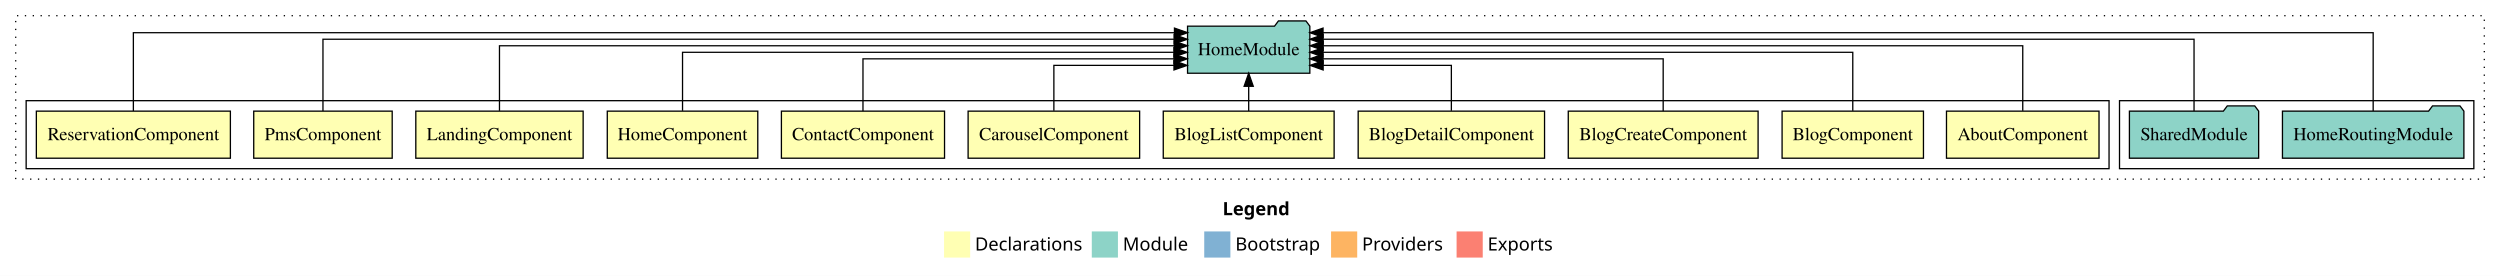
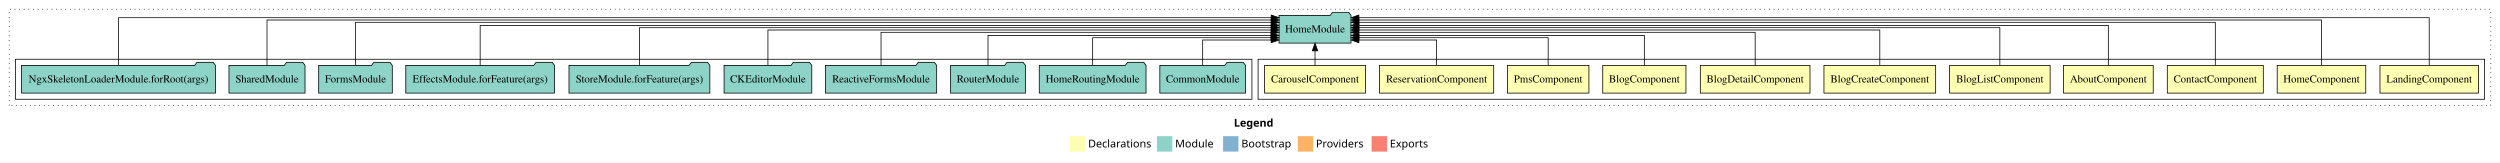
- <svg xmlns="http://www.w3.org/2000/svg" width="1912pt" height="211pt" viewBox="0.00 0.00 1912.00 211.00">
+ <svg xmlns="http://www.w3.org/2000/svg" width="3249pt" height="211pt" viewBox="0.00 0.00 3249.00 211.00">
  <g id="graph0" class="graph" transform="scale(1 1) rotate(0) translate(4 207)">
-     <polygon fill="white" stroke="transparent" points="-4,4 -4,-207 1908,-207 1908,4 -4,4" />
-     <text text-anchor="start" x="931.01" y="-42.4" font-family="Times-12" font-weight="bold" font-size="14.00">Legend</text>
-     <polygon fill="#ffffb3" stroke="transparent" points="718,-10 718,-30 738,-30 738,-10 718,-10" />
-     <text text-anchor="start" x="741.63" y="-15.4" font-family="Times-12" font-size="14.00">  Declarations</text>
-     <polygon fill="#8dd3c7" stroke="transparent" points="831,-10 831,-30 851,-30 851,-10 831,-10" />
-     <text text-anchor="start" x="854.73" y="-15.4" font-family="Times-12" font-size="14.00">  Module</text>
-     <polygon fill="#80b1d3" stroke="transparent" points="917,-10 917,-30 937,-30 937,-10 917,-10" />
-     <text text-anchor="start" x="940.78" y="-15.4" font-family="Times-12" font-size="14.00">  Bootstrap</text>
-     <polygon fill="#fdb462" stroke="transparent" points="1014,-10 1014,-30 1034,-30 1034,-10 1014,-10" />
-     <text text-anchor="start" x="1037.67" y="-15.4" font-family="Times-12" font-size="14.00">  Providers</text>
-     <polygon fill="#fb8072" stroke="transparent" points="1110,-10 1110,-30 1130,-30 1130,-10 1110,-10" />
-     <text text-anchor="start" x="1133.73" y="-15.4" font-family="Times-12" font-size="14.00">  Exports</text>
+     <polygon fill="white" stroke="transparent" points="-4,4 -4,-207 3245,-207 3245,4 -4,4" />
+     <text text-anchor="start" x="1599.51" y="-42.4" font-family="Times-12" font-weight="bold" font-size="14.00">Legend</text>
+     <polygon fill="#ffffb3" stroke="transparent" points="1386.5,-10 1386.5,-30 1406.5,-30 1406.5,-10 1386.5,-10" />
+     <text text-anchor="start" x="1410.13" y="-15.4" font-family="Times-12" font-size="14.00">  Declarations</text>
+     <polygon fill="#8dd3c7" stroke="transparent" points="1499.5,-10 1499.5,-30 1519.5,-30 1519.5,-10 1499.5,-10" />
+     <text text-anchor="start" x="1523.23" y="-15.4" font-family="Times-12" font-size="14.00">  Module</text>
+     <polygon fill="#80b1d3" stroke="transparent" points="1585.5,-10 1585.5,-30 1605.5,-30 1605.5,-10 1585.5,-10" />
+     <text text-anchor="start" x="1609.28" y="-15.4" font-family="Times-12" font-size="14.00">  Bootstrap</text>
+     <polygon fill="#fdb462" stroke="transparent" points="1682.5,-10 1682.5,-30 1702.5,-30 1702.5,-10 1682.5,-10" />
+     <text text-anchor="start" x="1706.17" y="-15.4" font-family="Times-12" font-size="14.00">  Providers</text>
+     <polygon fill="#fb8072" stroke="transparent" points="1778.5,-10 1778.5,-30 1798.5,-30 1798.5,-10 1778.5,-10" />
+     <text text-anchor="start" x="1802.23" y="-15.4" font-family="Times-12" font-size="14.00">  Exports</text>
    <g id="clust1" class="cluster">
-       <polygon fill="none" stroke="black" stroke-dasharray="1,5" points="8,-70 8,-195 1896,-195 1896,-70 8,-70" />
+       <polygon fill="none" stroke="black" stroke-dasharray="1,5" points="8,-70 8,-195 3233,-195 3233,-70 8,-70" />
+     </g>
+     <g id="clust2" class="cluster">
+       <polygon fill="none" stroke="black" points="1631,-78 1631,-130 3225,-130 3225,-78 1631,-78" />
    </g>
    <g id="clust14" class="cluster">
-       <polygon fill="none" stroke="black" points="1617,-78 1617,-130 1888,-130 1888,-78 1617,-78" />
-     </g>
-     <g id="clust2" class="cluster">
-       <polygon fill="none" stroke="black" points="16,-78 16,-130 1609,-130 1609,-78 16,-78" />
+       <polygon fill="none" stroke="black" points="16,-78 16,-130 1623,-130 1623,-78 16,-78" />
    </g>
    <g id="node1" class="node">
-       <polygon fill="#ffffb3" stroke="black" points="1601.33,-122 1484.67,-122 1484.67,-86 1601.33,-86 1601.33,-122" />
-       <text text-anchor="middle" x="1543" y="-99.8" font-family="Times,serif" font-size="14.00">AboutComponent</text>
+       <polygon fill="#ffffb3" stroke="black" points="3216.99,-122 3089.01,-122 3089.01,-86 3216.99,-86 3216.99,-122" />
+       <text text-anchor="middle" x="3153" y="-99.8" font-family="Times,serif" font-size="14.00">LandingComponent</text>
    </g>
    <g id="node12" class="node">
-       <polygon fill="#8dd3c7" stroke="black" points="997.76,-187 994.76,-191 973.76,-191 970.76,-187 904.24,-187 904.24,-151 997.76,-151 997.76,-187" />
-       <text text-anchor="middle" x="951" y="-164.8" font-family="Times,serif" font-size="14.00">HomeModule</text>
+       <polygon fill="#8dd3c7" stroke="black" points="1751.76,-187 1748.76,-191 1727.76,-191 1724.76,-187 1658.24,-187 1658.24,-151 1751.76,-151 1751.76,-187" />
+       <text text-anchor="middle" x="1705" y="-164.8" font-family="Times,serif" font-size="14.00">HomeModule</text>
    </g>
    <g id="edge1" class="edge">
-       <path fill="none" stroke="black" d="M1543,-122.22C1543,-142.37 1543,-172 1543,-172 1543,-172 1007.95,-172 1007.95,-172" />
-       <polygon fill="black" stroke="black" points="1007.95,-168.5 997.95,-172 1007.95,-175.5 1007.95,-168.5" />
+       <path fill="none" stroke="black" d="M3153,-122.15C3153,-145.76 3153,-184 3153,-184 3153,-184 1761.95,-184 1761.95,-184" />
+       <polygon fill="black" stroke="black" points="1761.95,-180.5 1751.95,-184 1761.95,-187.5 1761.95,-180.5" />
    </g>
    <g id="node2" class="node">
-       <polygon fill="#ffffb3" stroke="black" points="1467.06,-122 1358.94,-122 1358.94,-86 1467.06,-86 1467.06,-122" />
-       <text text-anchor="middle" x="1413" y="-99.8" font-family="Times,serif" font-size="14.00">BlogComponent</text>
+       <polygon fill="#ffffb3" stroke="black" points="3070.55,-122 2955.45,-122 2955.45,-86 3070.55,-86 3070.55,-122" />
+       <text text-anchor="middle" x="3013" y="-99.8" font-family="Times,serif" font-size="14.00">HomeComponent</text>
    </g>
    <g id="edge2" class="edge">
-       <path fill="none" stroke="black" d="M1413,-122.22C1413,-140.83 1413,-167 1413,-167 1413,-167 1007.84,-167 1007.84,-167" />
-       <polygon fill="black" stroke="black" points="1007.84,-163.5 997.84,-167 1007.84,-170.5 1007.84,-163.5" />
+       <path fill="none" stroke="black" d="M3013,-122.25C3013,-145.02 3013,-181 3013,-181 3013,-181 1761.94,-181 1761.94,-181" />
+       <polygon fill="black" stroke="black" points="1761.94,-177.5 1751.94,-181 1761.94,-184.5 1761.94,-177.5" />
    </g>
    <g id="node3" class="node">
-       <polygon fill="#ffffb3" stroke="black" points="1340.59,-122 1195.41,-122 1195.41,-86 1340.59,-86 1340.59,-122" />
-       <text text-anchor="middle" x="1268" y="-99.8" font-family="Times,serif" font-size="14.00">BlogCreateComponent</text>
+       <polygon fill="#ffffb3" stroke="black" points="2937.38,-122 2812.62,-122 2812.62,-86 2937.38,-86 2937.38,-122" />
+       <text text-anchor="middle" x="2875" y="-99.8" font-family="Times,serif" font-size="14.00">ContactComponent</text>
    </g>
    <g id="edge3" class="edge">
-       <path fill="none" stroke="black" d="M1268,-122.03C1268,-139.06 1268,-162 1268,-162 1268,-162 1007.77,-162 1007.77,-162" />
-       <polygon fill="black" stroke="black" points="1007.77,-158.5 997.77,-162 1007.77,-165.5 1007.77,-158.5" />
+       <path fill="none" stroke="black" d="M2875,-122.29C2875,-144.21 2875,-178 2875,-178 2875,-178 1761.95,-178 1761.95,-178" />
+       <polygon fill="black" stroke="black" points="1761.95,-174.5 1751.95,-178 1761.95,-181.5 1761.95,-174.5" />
    </g>
    <g id="node4" class="node">
-       <polygon fill="#ffffb3" stroke="black" points="1177.27,-122 1034.73,-122 1034.73,-86 1177.27,-86 1177.27,-122" />
-       <text text-anchor="middle" x="1106" y="-99.8" font-family="Times,serif" font-size="14.00">BlogDetailComponent</text>
+       <polygon fill="#ffffb3" stroke="black" points="2794.33,-122 2677.67,-122 2677.67,-86 2794.33,-86 2794.33,-122" />
+       <text text-anchor="middle" x="2736" y="-99.8" font-family="Times,serif" font-size="14.00">AboutComponent</text>
    </g>
    <g id="edge4" class="edge">
-       <path fill="none" stroke="black" d="M1106,-122.24C1106,-137.57 1106,-157 1106,-157 1106,-157 1007.93,-157 1007.93,-157" />
-       <polygon fill="black" stroke="black" points="1007.93,-153.5 997.93,-157 1007.93,-160.5 1007.93,-153.5" />
+       <path fill="none" stroke="black" d="M2736,-122.03C2736,-142.77 2736,-174 2736,-174 2736,-174 1761.98,-174 1761.98,-174" />
+       <polygon fill="black" stroke="black" points="1761.98,-170.5 1751.98,-174 1761.98,-177.5 1761.98,-170.5" />
    </g>
    <g id="node5" class="node">
-       <polygon fill="#ffffb3" stroke="black" points="1016.34,-122 885.66,-122 885.66,-86 1016.34,-86 1016.34,-122" />
-       <text text-anchor="middle" x="951" y="-99.8" font-family="Times,serif" font-size="14.00">BlogListComponent</text>
+       <polygon fill="#ffffb3" stroke="black" points="2660.34,-122 2529.66,-122 2529.66,-86 2660.34,-86 2660.34,-122" />
+       <text text-anchor="middle" x="2595" y="-99.8" font-family="Times,serif" font-size="14.00">BlogListComponent</text>
    </g>
    <g id="edge5" class="edge">
-       <path fill="none" stroke="black" d="M951,-122.11C951,-122.11 951,-140.99 951,-140.99" />
-       <polygon fill="black" stroke="black" points="947.5,-140.99 951,-150.99 954.5,-140.99 947.5,-140.99" />
+       <path fill="none" stroke="black" d="M2595,-122.31C2595,-142.15 2595,-171 2595,-171 2595,-171 1761.91,-171 1761.91,-171" />
+       <polygon fill="black" stroke="black" points="1761.91,-167.5 1751.91,-171 1761.91,-174.5 1761.91,-167.5" />
    </g>
    <g id="node6" class="node">
-       <polygon fill="#ffffb3" stroke="black" points="867.59,-122 736.41,-122 736.41,-86 867.59,-86 867.59,-122" />
-       <text text-anchor="middle" x="802" y="-99.8" font-family="Times,serif" font-size="14.00">CarouselComponent</text>
+       <polygon fill="#ffffb3" stroke="black" points="2511.59,-122 2366.41,-122 2366.41,-86 2511.59,-86 2511.59,-122" />
+       <text text-anchor="middle" x="2439" y="-99.8" font-family="Times,serif" font-size="14.00">BlogCreateComponent</text>
    </g>
    <g id="edge6" class="edge">
-       <path fill="none" stroke="black" d="M802,-122.24C802,-137.57 802,-157 802,-157 802,-157 893.86,-157 893.86,-157" />
-       <polygon fill="black" stroke="black" points="893.86,-160.5 903.86,-157 893.86,-153.5 893.86,-160.5" />
+       <path fill="none" stroke="black" d="M2439,-122.17C2439,-141.09 2439,-168 2439,-168 2439,-168 1762.03,-168 1762.03,-168" />
+       <polygon fill="black" stroke="black" points="1762.03,-164.5 1752.03,-168 1762.03,-171.5 1762.03,-164.5" />
    </g>
    <g id="node7" class="node">
-       <polygon fill="#ffffb3" stroke="black" points="718.38,-122 593.62,-122 593.62,-86 718.38,-86 718.38,-122" />
-       <text text-anchor="middle" x="656" y="-99.8" font-family="Times,serif" font-size="14.00">ContactComponent</text>
+       <polygon fill="#ffffb3" stroke="black" points="2348.27,-122 2205.73,-122 2205.73,-86 2348.27,-86 2348.27,-122" />
+       <text text-anchor="middle" x="2277" y="-99.8" font-family="Times,serif" font-size="14.00">BlogDetailComponent</text>
    </g>
    <g id="edge7" class="edge">
-       <path fill="none" stroke="black" d="M656,-122.03C656,-139.06 656,-162 656,-162 656,-162 893.93,-162 893.93,-162" />
-       <polygon fill="black" stroke="black" points="893.93,-165.5 903.93,-162 893.93,-158.5 893.93,-165.5" />
+       <path fill="none" stroke="black" d="M2277,-122.3C2277,-140.27 2277,-165 2277,-165 2277,-165 1761.81,-165 1761.81,-165" />
+       <polygon fill="black" stroke="black" points="1761.81,-161.5 1751.81,-165 1761.81,-168.5 1761.81,-161.5" />
    </g>
    <g id="node8" class="node">
-       <polygon fill="#ffffb3" stroke="black" points="575.55,-122 460.45,-122 460.45,-86 575.55,-86 575.55,-122" />
-       <text text-anchor="middle" x="518" y="-99.8" font-family="Times,serif" font-size="14.00">HomeComponent</text>
+       <polygon fill="#ffffb3" stroke="black" points="2187.06,-122 2078.94,-122 2078.94,-86 2187.06,-86 2187.06,-122" />
+       <text text-anchor="middle" x="2133" y="-99.8" font-family="Times,serif" font-size="14.00">BlogComponent</text>
    </g>
    <g id="edge8" class="edge">
-       <path fill="none" stroke="black" d="M518,-122.22C518,-140.83 518,-167 518,-167 518,-167 893.84,-167 893.84,-167" />
-       <polygon fill="black" stroke="black" points="893.84,-170.5 903.84,-167 893.84,-163.5 893.84,-170.5" />
+       <path fill="none" stroke="black" d="M2133,-122.04C2133,-138.73 2133,-161 2133,-161 2133,-161 1762.03,-161 1762.03,-161" />
+       <polygon fill="black" stroke="black" points="1762.03,-157.5 1752.03,-161 1762.03,-164.5 1762.03,-157.5" />
    </g>
    <g id="node9" class="node">
-       <polygon fill="#ffffb3" stroke="black" points="441.99,-122 314.01,-122 314.01,-86 441.99,-86 441.99,-122" />
-       <text text-anchor="middle" x="378" y="-99.8" font-family="Times,serif" font-size="14.00">LandingComponent</text>
+       <polygon fill="#ffffb3" stroke="black" points="2060.95,-122 1955.05,-122 1955.05,-86 2060.95,-86 2060.95,-122" />
+       <text text-anchor="middle" x="2008" y="-99.8" font-family="Times,serif" font-size="14.00">PmsComponent</text>
    </g>
    <g id="edge9" class="edge">
-       <path fill="none" stroke="black" d="M378,-122.22C378,-142.37 378,-172 378,-172 378,-172 894.11,-172 894.11,-172" />
-       <polygon fill="black" stroke="black" points="894.11,-175.5 904.11,-172 894.11,-168.5 894.11,-175.5" />
+       <path fill="none" stroke="black" d="M2008,-122.28C2008,-137.95 2008,-158 2008,-158 2008,-158 1762.01,-158 1762.01,-158" />
+       <polygon fill="black" stroke="black" points="1762.01,-154.5 1752.01,-158 1762.01,-161.5 1762.01,-154.5" />
    </g>
    <g id="node10" class="node">
-       <polygon fill="#ffffb3" stroke="black" points="295.95,-122 190.05,-122 190.05,-86 295.95,-86 295.95,-122" />
-       <text text-anchor="middle" x="243" y="-99.8" font-family="Times,serif" font-size="14.00">PmsComponent</text>
+       <polygon fill="#ffffb3" stroke="black" points="1937.2,-122 1788.8,-122 1788.8,-86 1937.2,-86 1937.2,-122" />
+       <text text-anchor="middle" x="1863" y="-99.8" font-family="Times,serif" font-size="14.00">ReservationComponent</text>
    </g>
    <g id="edge10" class="edge">
-       <path fill="none" stroke="black" d="M243,-122.04C243,-143.66 243,-177 243,-177 243,-177 894,-177 894,-177" />
-       <polygon fill="black" stroke="black" points="894,-180.5 904,-177 894,-173.5 894,-180.5" />
+       <path fill="none" stroke="black" d="M1863,-122.12C1863,-136.78 1863,-155 1863,-155 1863,-155 1761.98,-155 1761.98,-155" />
+       <polygon fill="black" stroke="black" points="1761.98,-151.5 1751.98,-155 1761.98,-158.5 1761.98,-151.5" />
    </g>
    <g id="node11" class="node">
-       <polygon fill="#ffffb3" stroke="black" points="172.2,-122 23.8,-122 23.8,-86 172.2,-86 172.2,-122" />
-       <text text-anchor="middle" x="98" y="-99.8" font-family="Times,serif" font-size="14.00">ReservationComponent</text>
+       <polygon fill="#ffffb3" stroke="black" points="1770.59,-122 1639.41,-122 1639.41,-86 1770.59,-86 1770.59,-122" />
+       <text text-anchor="middle" x="1705" y="-99.8" font-family="Times,serif" font-size="14.00">CarouselComponent</text>
    </g>
    <g id="edge11" class="edge">
-       <path fill="none" stroke="black" d="M98,-122.09C98,-145.13 98,-182 98,-182 98,-182 894.23,-182 894.23,-182" />
-       <polygon fill="black" stroke="black" points="894.23,-185.5 904.23,-182 894.23,-178.5 894.23,-185.5" />
+       <path fill="none" stroke="black" d="M1705,-122.11C1705,-122.11 1705,-140.99 1705,-140.99" />
+       <polygon fill="black" stroke="black" points="1701.5,-140.99 1705,-150.99 1708.5,-140.99 1701.5,-140.99" />
    </g>
    <g id="node13" class="node">
-       <polygon fill="#8dd3c7" stroke="black" points="1880.38,-122 1877.38,-126 1856.38,-126 1853.38,-122 1741.62,-122 1741.62,-86 1880.38,-86 1880.38,-122" />
-       <text text-anchor="middle" x="1811" y="-99.8" font-family="Times,serif" font-size="14.00">HomeRoutingModule</text>
+       <polygon fill="#8dd3c7" stroke="black" points="1614.67,-122 1611.67,-126 1590.67,-126 1587.67,-122 1503.33,-122 1503.33,-86 1614.67,-86 1614.67,-122" />
+       <text text-anchor="middle" x="1559" y="-99.8" font-family="Times,serif" font-size="14.00">CommonModule</text>
    </g>
    <g id="edge12" class="edge">
-       <path fill="none" stroke="black" d="M1811,-122.09C1811,-145.13 1811,-182 1811,-182 1811,-182 1007.85,-182 1007.85,-182" />
-       <polygon fill="black" stroke="black" points="1007.85,-178.5 997.85,-182 1007.85,-185.5 1007.85,-178.5" />
+       <path fill="none" stroke="black" d="M1559,-122.12C1559,-136.78 1559,-155 1559,-155 1559,-155 1648,-155 1648,-155" />
+       <polygon fill="black" stroke="black" points="1648,-158.5 1658,-155 1648,-151.5 1648,-158.5" />
    </g>
    <g id="node14" class="node">
-       <polygon fill="#8dd3c7" stroke="black" points="1723.42,-122 1720.42,-126 1699.42,-126 1696.42,-122 1624.58,-122 1624.58,-86 1723.42,-86 1723.42,-122" />
-       <text text-anchor="middle" x="1674" y="-99.8" font-family="Times,serif" font-size="14.00">SharedModule</text>
+       <polygon fill="#8dd3c7" stroke="black" points="1485.38,-122 1482.38,-126 1461.38,-126 1458.38,-122 1346.62,-122 1346.62,-86 1485.38,-86 1485.38,-122" />
+       <text text-anchor="middle" x="1416" y="-99.8" font-family="Times,serif" font-size="14.00">HomeRoutingModule</text>
    </g>
    <g id="edge13" class="edge">
-       <path fill="none" stroke="black" d="M1674,-122.04C1674,-143.66 1674,-177 1674,-177 1674,-177 1007.88,-177 1007.88,-177" />
-       <polygon fill="black" stroke="black" points="1007.88,-173.5 997.88,-177 1007.88,-180.5 1007.88,-173.5" />
+       <path fill="none" stroke="black" d="M1416,-122.28C1416,-137.95 1416,-158 1416,-158 1416,-158 1647.92,-158 1647.92,-158" />
+       <polygon fill="black" stroke="black" points="1647.92,-161.5 1657.92,-158 1647.92,-154.5 1647.92,-161.5" />
+     </g>
+     <g id="node15" class="node">
+       <polygon fill="#8dd3c7" stroke="black" points="1328.65,-122 1325.65,-126 1304.65,-126 1301.65,-122 1231.35,-122 1231.35,-86 1328.65,-86 1328.65,-122" />
+       <text text-anchor="middle" x="1280" y="-99.8" font-family="Times,serif" font-size="14.00">RouterModule</text>
+     </g>
+     <g id="edge14" class="edge">
+       <path fill="none" stroke="black" d="M1280,-122.04C1280,-138.73 1280,-161 1280,-161 1280,-161 1647.89,-161 1647.89,-161" />
+       <polygon fill="black" stroke="black" points="1647.89,-164.5 1657.89,-161 1647.89,-157.5 1647.89,-164.5" />
+     </g>
+     <g id="node16" class="node">
+       <polygon fill="#8dd3c7" stroke="black" points="1213.3,-122 1210.3,-126 1189.3,-126 1186.3,-122 1068.7,-122 1068.7,-86 1213.3,-86 1213.3,-122" />
+       <text text-anchor="middle" x="1141" y="-99.8" font-family="Times,serif" font-size="14.00">ReactiveFormsModule</text>
+     </g>
+     <g id="edge15" class="edge">
+       <path fill="none" stroke="black" d="M1141,-122.3C1141,-140.27 1141,-165 1141,-165 1141,-165 1647.88,-165 1647.88,-165" />
+       <polygon fill="black" stroke="black" points="1647.88,-168.5 1657.88,-165 1647.88,-161.5 1647.88,-168.5" />
+     </g>
+     <g id="node17" class="node">
+       <polygon fill="#8dd3c7" stroke="black" points="1050.99,-122 1047.99,-126 1026.99,-126 1023.99,-122 937.01,-122 937.01,-86 1050.99,-86 1050.99,-122" />
+       <text text-anchor="middle" x="994" y="-99.8" font-family="Times,serif" font-size="14.00">CKEditorModule</text>
+     </g>
+     <g id="edge16" class="edge">
+       <path fill="none" stroke="black" d="M994,-122.17C994,-141.09 994,-168 994,-168 994,-168 1648.07,-168 1648.07,-168" />
+       <polygon fill="black" stroke="black" points="1648.07,-171.5 1658.07,-168 1648.07,-164.5 1648.07,-171.5" />
+     </g>
+     <g id="node18" class="node">
+       <polygon fill="#8dd3c7" stroke="black" points="918.54,-122 915.54,-126 894.54,-126 891.54,-122 735.46,-122 735.46,-86 918.54,-86 918.54,-122" />
+       <text text-anchor="middle" x="827" y="-99.8" font-family="Times,serif" font-size="14.00">StoreModule.forFeature(args)</text>
+     </g>
+     <g id="edge17" class="edge">
+       <path fill="none" stroke="black" d="M827,-122.31C827,-142.15 827,-171 827,-171 827,-171 1648.11,-171 1648.11,-171" />
+       <polygon fill="black" stroke="black" points="1648.11,-174.5 1658.11,-171 1648.11,-167.5 1648.11,-174.5" />
+     </g>
+     <g id="node19" class="node">
+       <polygon fill="#8dd3c7" stroke="black" points="716.63,-122 713.63,-126 692.63,-126 689.63,-122 523.37,-122 523.37,-86 716.63,-86 716.63,-122" />
+       <text text-anchor="middle" x="620" y="-99.8" font-family="Times,serif" font-size="14.00">EffectsModule.forFeature(args)</text>
+     </g>
+     <g id="edge18" class="edge">
+       <path fill="none" stroke="black" d="M620,-122.03C620,-142.77 620,-174 620,-174 620,-174 1648.03,-174 1648.03,-174" />
+       <polygon fill="black" stroke="black" points="1648.03,-177.5 1658.03,-174 1648.03,-170.5 1648.03,-177.5" />
+     </g>
+     <g id="node20" class="node">
+       <polygon fill="#8dd3c7" stroke="black" points="505.83,-122 502.83,-126 481.83,-126 478.83,-122 410.17,-122 410.17,-86 505.83,-86 505.83,-122" />
+       <text text-anchor="middle" x="458" y="-99.8" font-family="Times,serif" font-size="14.00">FormsModule</text>
+     </g>
+     <g id="edge19" class="edge">
+       <path fill="none" stroke="black" d="M458,-122.29C458,-144.21 458,-178 458,-178 458,-178 1648.02,-178 1648.02,-178" />
+       <polygon fill="black" stroke="black" points="1648.02,-181.5 1658.02,-178 1648.02,-174.5 1648.02,-181.5" />
+     </g>
+     <g id="node21" class="node">
+       <polygon fill="#8dd3c7" stroke="black" points="392.42,-122 389.42,-126 368.42,-126 365.42,-122 293.58,-122 293.58,-86 392.42,-86 392.42,-122" />
+       <text text-anchor="middle" x="343" y="-99.8" font-family="Times,serif" font-size="14.00">SharedModule</text>
+     </g>
+     <g id="edge20" class="edge">
+       <path fill="none" stroke="black" d="M343,-122.25C343,-145.02 343,-181 343,-181 343,-181 1648.12,-181 1648.12,-181" />
+       <polygon fill="black" stroke="black" points="1648.12,-184.5 1658.12,-181 1648.12,-177.5 1648.12,-184.5" />
+     </g>
+     <g id="node22" class="node">
+       <polygon fill="#8dd3c7" stroke="black" points="275.98,-122 272.98,-126 251.98,-126 248.98,-122 24.02,-122 24.02,-86 275.98,-86 275.98,-122" />
+       <text text-anchor="middle" x="150" y="-99.8" font-family="Times,serif" font-size="14.00">NgxSkeletonLoaderModule.forRoot(args)</text>
+     </g>
+     <g id="edge21" class="edge">
+       <path fill="none" stroke="black" d="M150,-122.15C150,-145.76 150,-184 150,-184 150,-184 1648.04,-184 1648.04,-184" />
+       <polygon fill="black" stroke="black" points="1648.04,-187.5 1658.04,-184 1648.04,-180.5 1648.04,-187.5" />
    </g>
  </g>
</svg>
